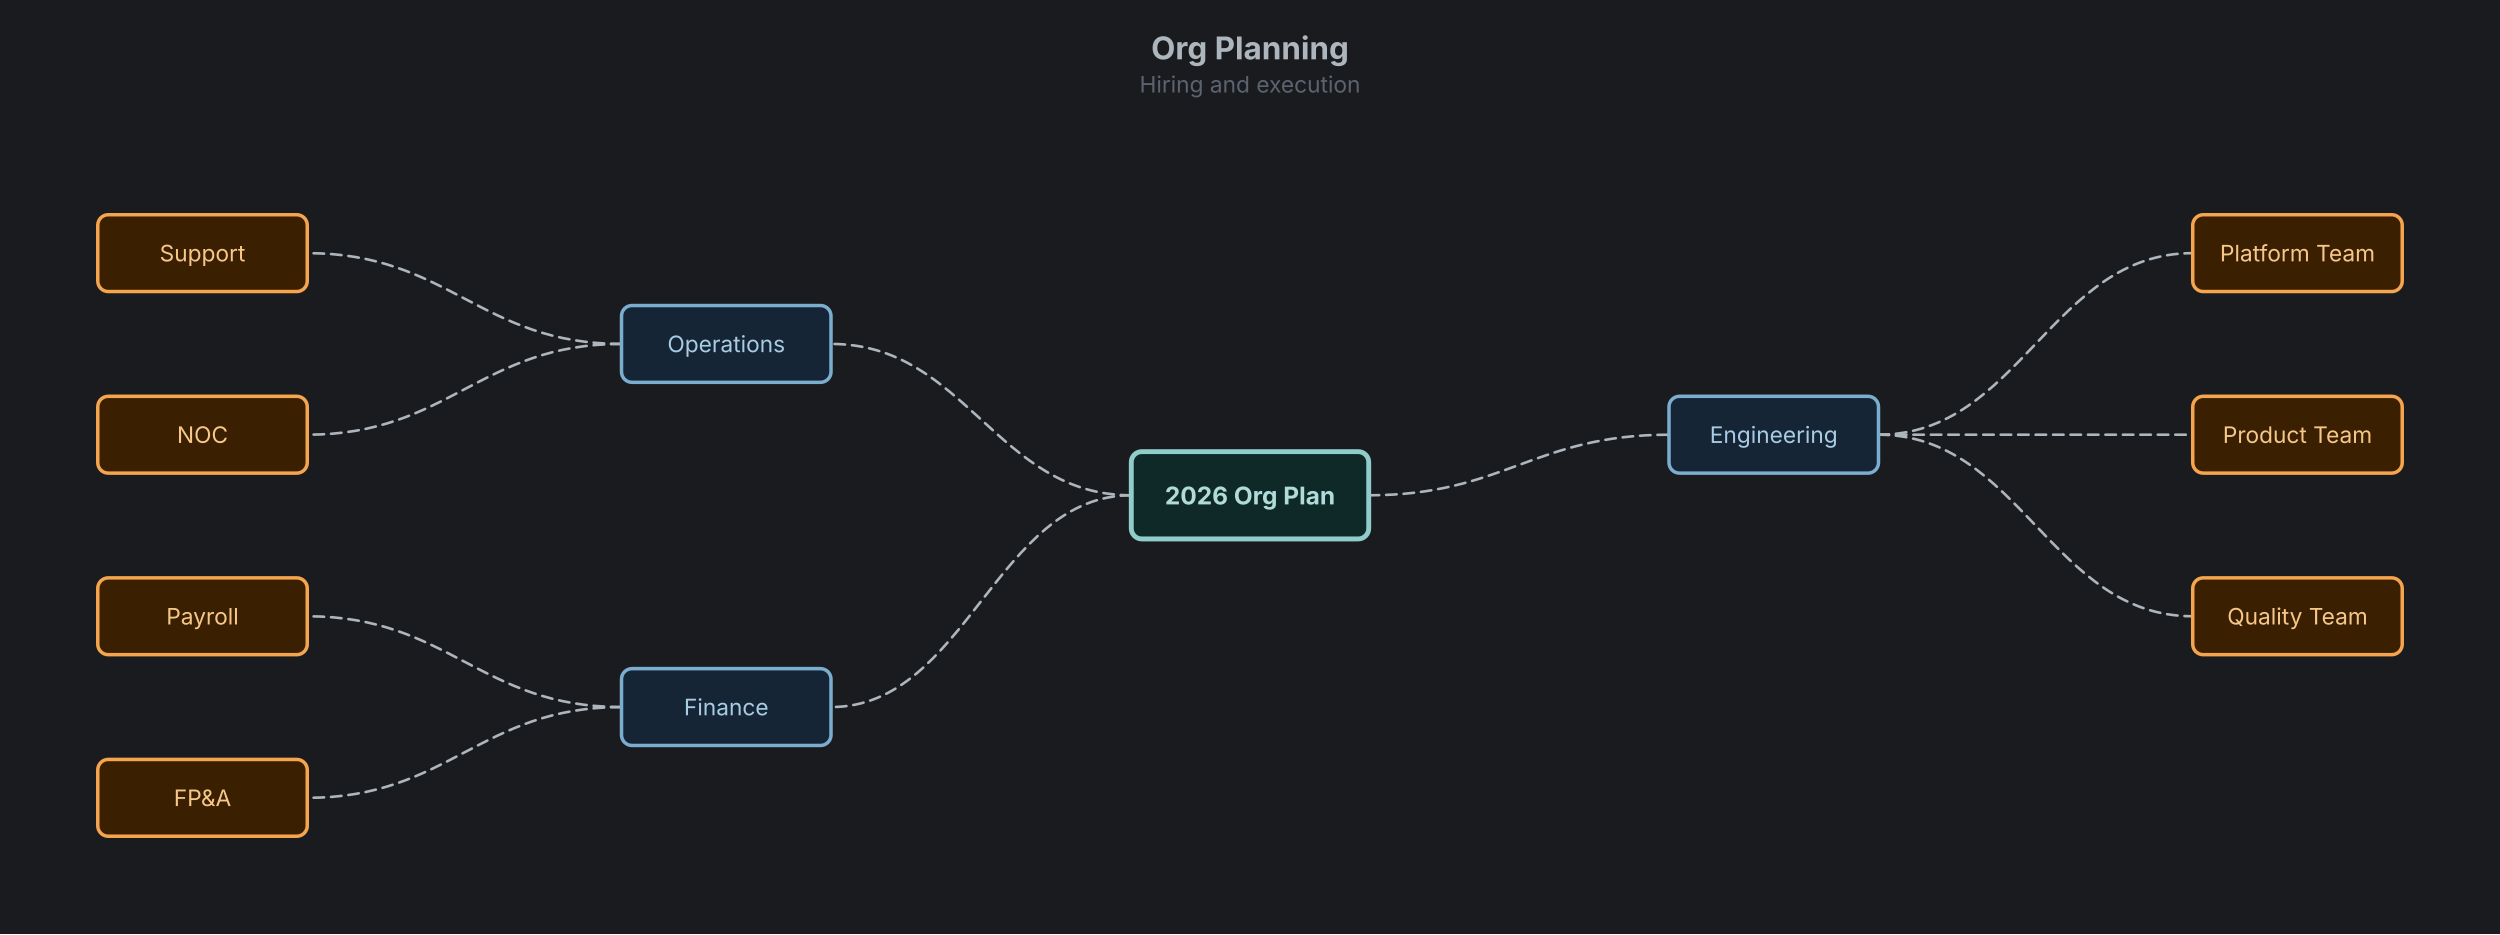
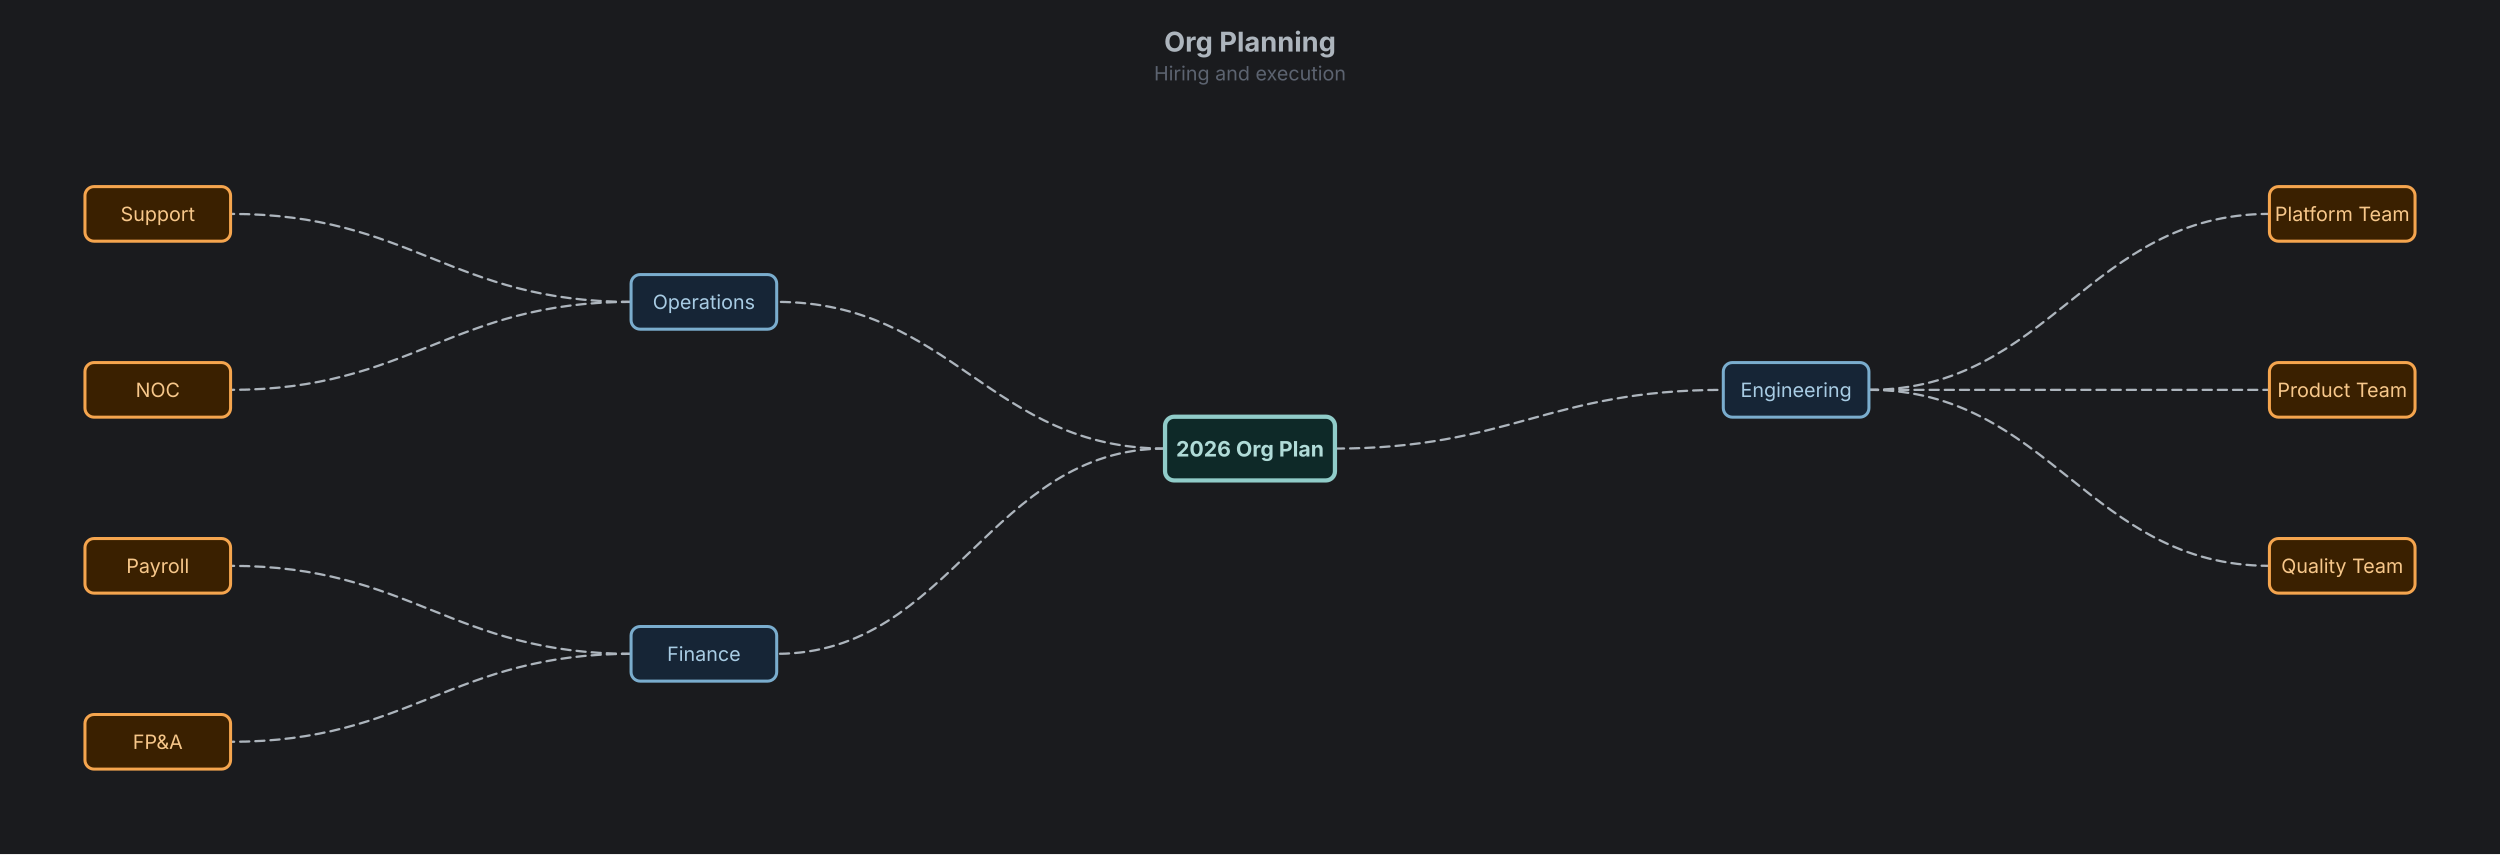
- <svg xmlns="http://www.w3.org/2000/svg" width="1432" height="535" viewBox="-716 -145 1432 535">
-   <rect x="-716" y="-145" width="1432" height="535" fill="#1a1b1e" />
-   <text x="0" y="-111" text-anchor="middle" font-family="Inter, system-ui, -apple-system, sans-serif" font-size="18" font-weight="700" fill="#adb5bd">Org Planning</text>
-   <text x="0" y="-92" text-anchor="middle" font-family="Inter, system-ui, -apple-system, sans-serif" font-size="13" fill="#5c6370">Hiring and execution</text>
+ <svg xmlns="http://www.w3.org/2000/svg" width="1648" height="563" viewBox="-824 -141 1648 563">
+   <rect x="-824" y="-141" width="1648" height="563" fill="#1a1b1e" />
+   <text x="0" y="-107" text-anchor="middle" font-family="Inter, system-ui, -apple-system, sans-serif" font-size="18" font-weight="700" fill="#adb5bd">Org Planning</text>
+   <text x="0" y="-88" text-anchor="middle" font-family="Inter, system-ui, -apple-system, sans-serif" font-size="13" fill="#5c6370">Hiring and execution</text>
  <g class="mindmap">
-     <path d="M68,138.7 C145.4,138.7 162.6,104 240,104" fill="none" stroke="#adb5bd" stroke-width="1.5" stroke-linecap="round" stroke-dasharray="6,4">
+     <path d="M56,154.7 C171.2,154.7 196.8,116 312,116" fill="none" stroke="#adb5bd" stroke-width="1.5" stroke-linecap="round" stroke-dasharray="6,4">
      <animate attributeName="stroke-dashoffset" from="0" to="-20" dur="0.8s" repeatCount="indefinite" />
    </path>
-     <path d="M-68,138.7 C-145.4,138.7 -162.6,52 -240,52" fill="none" stroke="#adb5bd" stroke-width="1.5" stroke-linecap="round" stroke-dasharray="6,4">
+     <path d="M-56,154.7 C-171.2,154.7 -196.8,58 -312,58" fill="none" stroke="#adb5bd" stroke-width="1.5" stroke-linecap="round" stroke-dasharray="6,4">
      <animate attributeName="stroke-dashoffset" from="0" to="-20" dur="0.8s" repeatCount="indefinite" />
    </path>
-     <path d="M-68,138.7 C-145.4,138.7 -162.6,260 -240,260" fill="none" stroke="#adb5bd" stroke-width="1.5" stroke-linecap="round" stroke-dasharray="6,4">
+     <path d="M-56,154.7 C-171.2,154.7 -196.8,290 -312,290" fill="none" stroke="#adb5bd" stroke-width="1.5" stroke-linecap="round" stroke-dasharray="6,4">
      <animate attributeName="stroke-dashoffset" from="0" to="-20" dur="0.8s" repeatCount="indefinite" />
    </path>
-     <path d="M360,104 C441,104 459,0 540,0" fill="none" stroke="#adb5bd" stroke-width="1.5" stroke-linecap="round" stroke-dasharray="6,4">
+     <path d="M408,116 C526.8,116 553.2,0 672,0" fill="none" stroke="#adb5bd" stroke-width="1.5" stroke-linecap="round" stroke-dasharray="6,4">
      <animate attributeName="stroke-dashoffset" from="0" to="-20" dur="0.8s" repeatCount="indefinite" />
    </path>
-     <path d="M360,104 C441,104 459,104 540,104" fill="none" stroke="#adb5bd" stroke-width="1.5" stroke-linecap="round" stroke-dasharray="6,4">
+     <path d="M408,116 C526.8,116 553.2,116 672,116" fill="none" stroke="#adb5bd" stroke-width="1.5" stroke-linecap="round" stroke-dasharray="6,4">
      <animate attributeName="stroke-dashoffset" from="0" to="-20" dur="0.8s" repeatCount="indefinite" />
    </path>
-     <path d="M360,104 C441,104 459,208 540,208" fill="none" stroke="#adb5bd" stroke-width="1.5" stroke-linecap="round" stroke-dasharray="6,4">
+     <path d="M408,116 C526.8,116 553.2,232 672,232" fill="none" stroke="#adb5bd" stroke-width="1.5" stroke-linecap="round" stroke-dasharray="6,4">
      <animate attributeName="stroke-dashoffset" from="0" to="-20" dur="0.8s" repeatCount="indefinite" />
    </path>
-     <path d="M-360,52 C-441,52 -459,0 -540,0" fill="none" stroke="#adb5bd" stroke-width="1.5" stroke-linecap="round" stroke-dasharray="6,4">
+     <path d="M-408,58 C-526.8,58 -553.2,0 -672,0" fill="none" stroke="#adb5bd" stroke-width="1.5" stroke-linecap="round" stroke-dasharray="6,4">
      <animate attributeName="stroke-dashoffset" from="0" to="-20" dur="0.8s" repeatCount="indefinite" />
    </path>
-     <path d="M-360,52 C-441,52 -459,104 -540,104" fill="none" stroke="#adb5bd" stroke-width="1.5" stroke-linecap="round" stroke-dasharray="6,4">
+     <path d="M-408,58 C-526.8,58 -553.2,116 -672,116" fill="none" stroke="#adb5bd" stroke-width="1.5" stroke-linecap="round" stroke-dasharray="6,4">
      <animate attributeName="stroke-dashoffset" from="0" to="-20" dur="0.8s" repeatCount="indefinite" />
    </path>
-     <path d="M-360,260 C-441,260 -459,208 -540,208" fill="none" stroke="#adb5bd" stroke-width="1.5" stroke-linecap="round" stroke-dasharray="6,4">
+     <path d="M-408,290 C-526.8,290 -553.2,232 -672,232" fill="none" stroke="#adb5bd" stroke-width="1.5" stroke-linecap="round" stroke-dasharray="6,4">
      <animate attributeName="stroke-dashoffset" from="0" to="-20" dur="0.8s" repeatCount="indefinite" />
    </path>
-     <path d="M-360,260 C-441,260 -459,312 -540,312" fill="none" stroke="#adb5bd" stroke-width="1.5" stroke-linecap="round" stroke-dasharray="6,4">
+     <path d="M-408,290 C-526.8,290 -553.2,348 -672,348" fill="none" stroke="#adb5bd" stroke-width="1.5" stroke-linecap="round" stroke-dasharray="6,4">
      <animate attributeName="stroke-dashoffset" from="0" to="-20" dur="0.8s" repeatCount="indefinite" />
    </path>
    <g class="node node-terminal" data-id="root">
-       <rect x="-68" y="113.7" width="136" height="50" rx="6" ry="6" fill="#0e2928" stroke="#90ccc9" stroke-width="2.8" />
-       <text x="0" y="138.7" text-anchor="middle" dominant-baseline="middle" font-family="Inter, system-ui, -apple-system, sans-serif" font-size="14" font-weight="700" fill="#b0dbd8">2026 Org Plan</text>
+       <rect x="-56" y="133.7" width="112" height="42" rx="6" ry="6" fill="#0e2928" stroke="#90ccc9" stroke-width="2.8" />
+       <text x="0" y="154.7" text-anchor="middle" dominant-baseline="middle" font-family="Inter, system-ui, -apple-system, sans-serif" font-size="14" font-weight="700" fill="#b0dbd8">2026 Org Plan</text>
    </g>
    <g class="node node-process" data-id="eng">
-       <rect x="240" y="82" width="120" height="44" rx="6" ry="6" fill="#162536" stroke="#7aadce" stroke-width="2" />
-       <text x="300" y="104" text-anchor="middle" dominant-baseline="middle" font-family="Inter, system-ui, -apple-system, sans-serif" font-size="13" fill="#a8cce4">Engineering</text>
+       <rect x="312" y="98" width="96" height="36" rx="6" ry="6" fill="#162536" stroke="#7aadce" stroke-width="2" />
+       <text x="360" y="116" text-anchor="middle" dominant-baseline="middle" font-family="Inter, system-ui, -apple-system, sans-serif" font-size="13" fill="#a8cce4">Engineering</text>
    </g>
    <g class="node node-process" data-id="ops">
-       <rect x="-360" y="30" width="120" height="44" rx="6" ry="6" fill="#162536" stroke="#7aadce" stroke-width="2" />
-       <text x="-300" y="52" text-anchor="middle" dominant-baseline="middle" font-family="Inter, system-ui, -apple-system, sans-serif" font-size="13" fill="#a8cce4">Operations</text>
+       <rect x="-408" y="40" width="96" height="36" rx="6" ry="6" fill="#162536" stroke="#7aadce" stroke-width="2" />
+       <text x="-360" y="58" text-anchor="middle" dominant-baseline="middle" font-family="Inter, system-ui, -apple-system, sans-serif" font-size="13" fill="#a8cce4">Operations</text>
    </g>
    <g class="node node-process" data-id="finance">
-       <rect x="-360" y="238" width="120" height="44" rx="6" ry="6" fill="#162536" stroke="#7aadce" stroke-width="2" />
-       <text x="-300" y="260" text-anchor="middle" dominant-baseline="middle" font-family="Inter, system-ui, -apple-system, sans-serif" font-size="13" fill="#a8cce4">Finance</text>
+       <rect x="-408" y="272" width="96" height="36" rx="6" ry="6" fill="#162536" stroke="#7aadce" stroke-width="2" />
+       <text x="-360" y="290" text-anchor="middle" dominant-baseline="middle" font-family="Inter, system-ui, -apple-system, sans-serif" font-size="13" fill="#a8cce4">Finance</text>
    </g>
    <g class="node node-decision" data-id="platform">
-       <rect x="540" y="-22" width="120" height="44" rx="6" ry="6" fill="#3a2000" stroke="#f5a54e" stroke-width="2" />
-       <text x="600" y="0" text-anchor="middle" dominant-baseline="middle" font-family="Inter, system-ui, -apple-system, sans-serif" font-size="13" fill="#f7c78a">Platform Team</text>
+       <rect x="672" y="-18" width="96" height="36" rx="6" ry="6" fill="#3a2000" stroke="#f5a54e" stroke-width="2" />
+       <text x="720" y="0" text-anchor="middle" dominant-baseline="middle" font-family="Inter, system-ui, -apple-system, sans-serif" font-size="13" fill="#f7c78a">Platform Team</text>
    </g>
    <g class="node node-decision" data-id="product">
-       <rect x="540" y="82" width="120" height="44" rx="6" ry="6" fill="#3a2000" stroke="#f5a54e" stroke-width="2" />
-       <text x="600" y="104" text-anchor="middle" dominant-baseline="middle" font-family="Inter, system-ui, -apple-system, sans-serif" font-size="13" fill="#f7c78a">Product Team</text>
+       <rect x="672" y="98" width="96" height="36" rx="6" ry="6" fill="#3a2000" stroke="#f5a54e" stroke-width="2" />
+       <text x="720" y="116" text-anchor="middle" dominant-baseline="middle" font-family="Inter, system-ui, -apple-system, sans-serif" font-size="13" fill="#f7c78a">Product Team</text>
    </g>
    <g class="node node-decision" data-id="qa">
-       <rect x="540" y="186" width="120" height="44" rx="6" ry="6" fill="#3a2000" stroke="#f5a54e" stroke-width="2" />
-       <text x="600" y="208" text-anchor="middle" dominant-baseline="middle" font-family="Inter, system-ui, -apple-system, sans-serif" font-size="13" fill="#f7c78a">Quality Team</text>
+       <rect x="672" y="214" width="96" height="36" rx="6" ry="6" fill="#3a2000" stroke="#f5a54e" stroke-width="2" />
+       <text x="720" y="232" text-anchor="middle" dominant-baseline="middle" font-family="Inter, system-ui, -apple-system, sans-serif" font-size="13" fill="#f7c78a">Quality Team</text>
    </g>
    <g class="node node-decision" data-id="support">
-       <rect x="-660" y="-22" width="120" height="44" rx="6" ry="6" fill="#3a2000" stroke="#f5a54e" stroke-width="2" />
-       <text x="-600" y="0" text-anchor="middle" dominant-baseline="middle" font-family="Inter, system-ui, -apple-system, sans-serif" font-size="13" fill="#f7c78a">Support</text>
+       <rect x="-768" y="-18" width="96" height="36" rx="6" ry="6" fill="#3a2000" stroke="#f5a54e" stroke-width="2" />
+       <text x="-720" y="0" text-anchor="middle" dominant-baseline="middle" font-family="Inter, system-ui, -apple-system, sans-serif" font-size="13" fill="#f7c78a">Support</text>
    </g>
    <g class="node node-decision" data-id="noc">
-       <rect x="-660" y="82" width="120" height="44" rx="6" ry="6" fill="#3a2000" stroke="#f5a54e" stroke-width="2" />
-       <text x="-600" y="104" text-anchor="middle" dominant-baseline="middle" font-family="Inter, system-ui, -apple-system, sans-serif" font-size="13" fill="#f7c78a">NOC</text>
+       <rect x="-768" y="98" width="96" height="36" rx="6" ry="6" fill="#3a2000" stroke="#f5a54e" stroke-width="2" />
+       <text x="-720" y="116" text-anchor="middle" dominant-baseline="middle" font-family="Inter, system-ui, -apple-system, sans-serif" font-size="13" fill="#f7c78a">NOC</text>
    </g>
    <g class="node node-decision" data-id="payroll">
-       <rect x="-660" y="186" width="120" height="44" rx="6" ry="6" fill="#3a2000" stroke="#f5a54e" stroke-width="2" />
-       <text x="-600" y="208" text-anchor="middle" dominant-baseline="middle" font-family="Inter, system-ui, -apple-system, sans-serif" font-size="13" fill="#f7c78a">Payroll</text>
+       <rect x="-768" y="214" width="96" height="36" rx="6" ry="6" fill="#3a2000" stroke="#f5a54e" stroke-width="2" />
+       <text x="-720" y="232" text-anchor="middle" dominant-baseline="middle" font-family="Inter, system-ui, -apple-system, sans-serif" font-size="13" fill="#f7c78a">Payroll</text>
    </g>
    <g class="node node-decision" data-id="fpna">
-       <rect x="-660" y="290" width="120" height="44" rx="6" ry="6" fill="#3a2000" stroke="#f5a54e" stroke-width="2" />
-       <text x="-600" y="312" text-anchor="middle" dominant-baseline="middle" font-family="Inter, system-ui, -apple-system, sans-serif" font-size="13" fill="#f7c78a">FP&amp;A</text>
+       <rect x="-768" y="330" width="96" height="36" rx="6" ry="6" fill="#3a2000" stroke="#f5a54e" stroke-width="2" />
+       <text x="-720" y="348" text-anchor="middle" dominant-baseline="middle" font-family="Inter, system-ui, -apple-system, sans-serif" font-size="13" fill="#f7c78a">FP&amp;A</text>
    </g>
  </g>
</svg>
